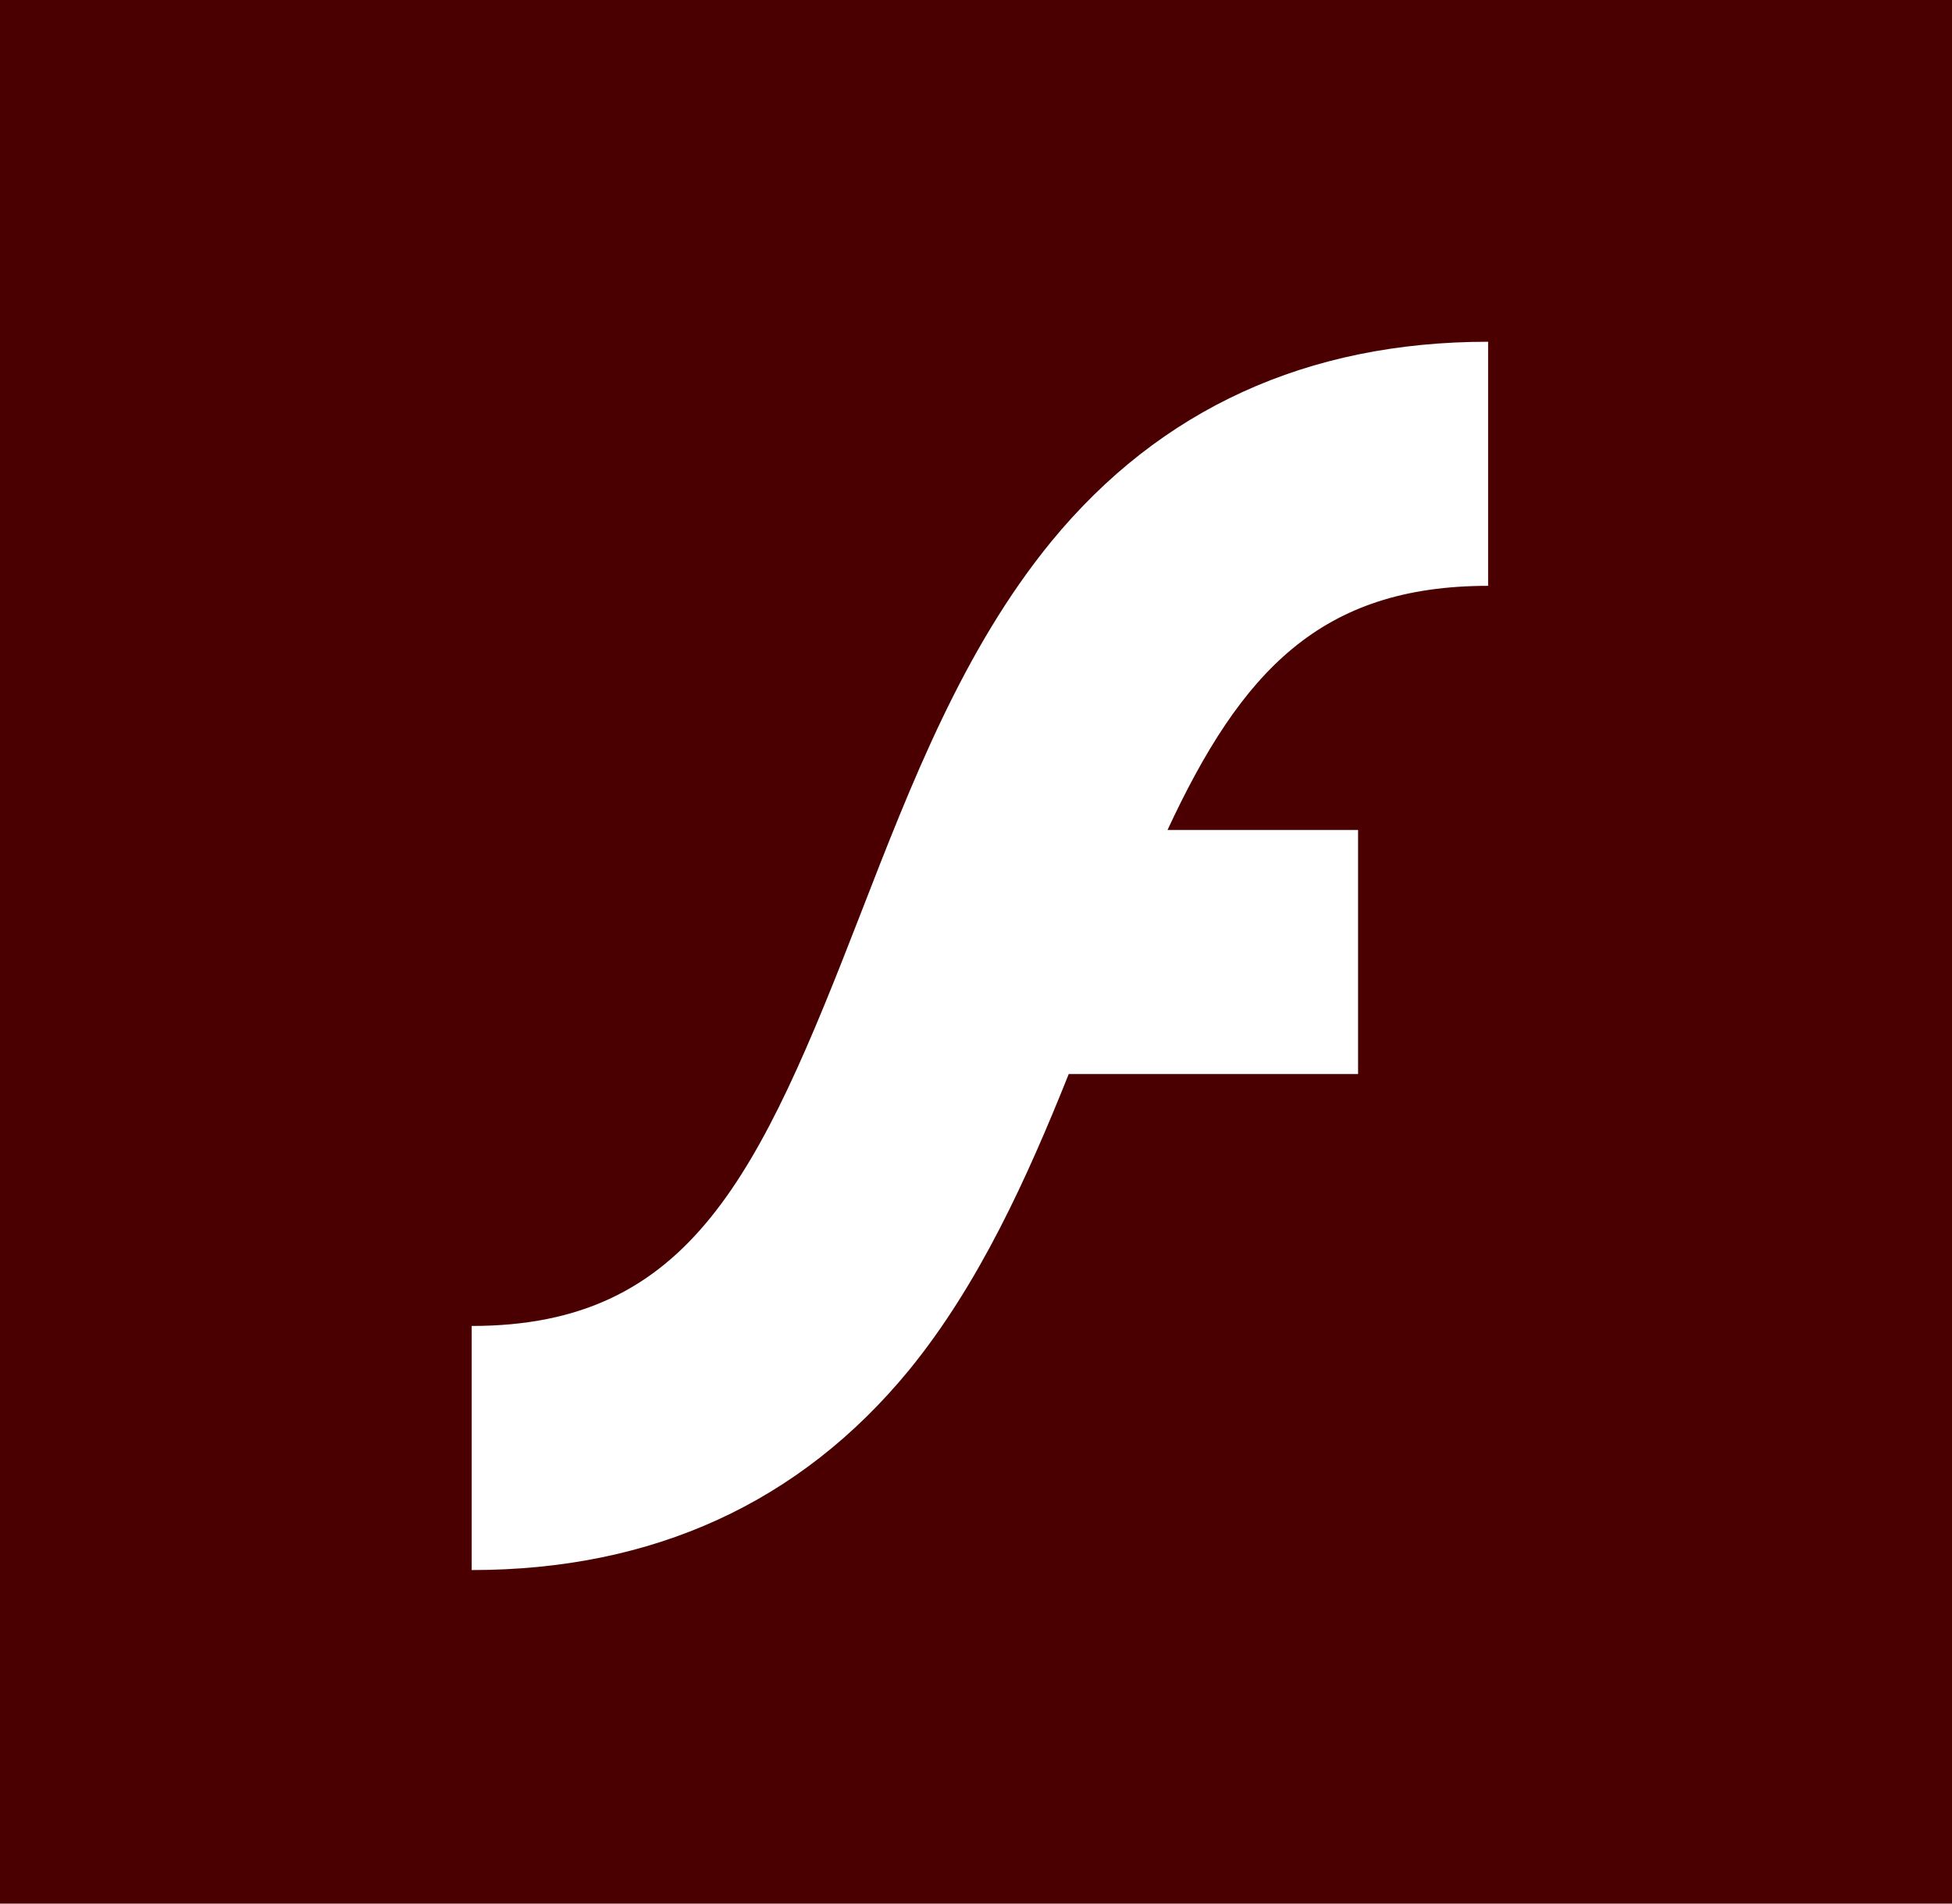
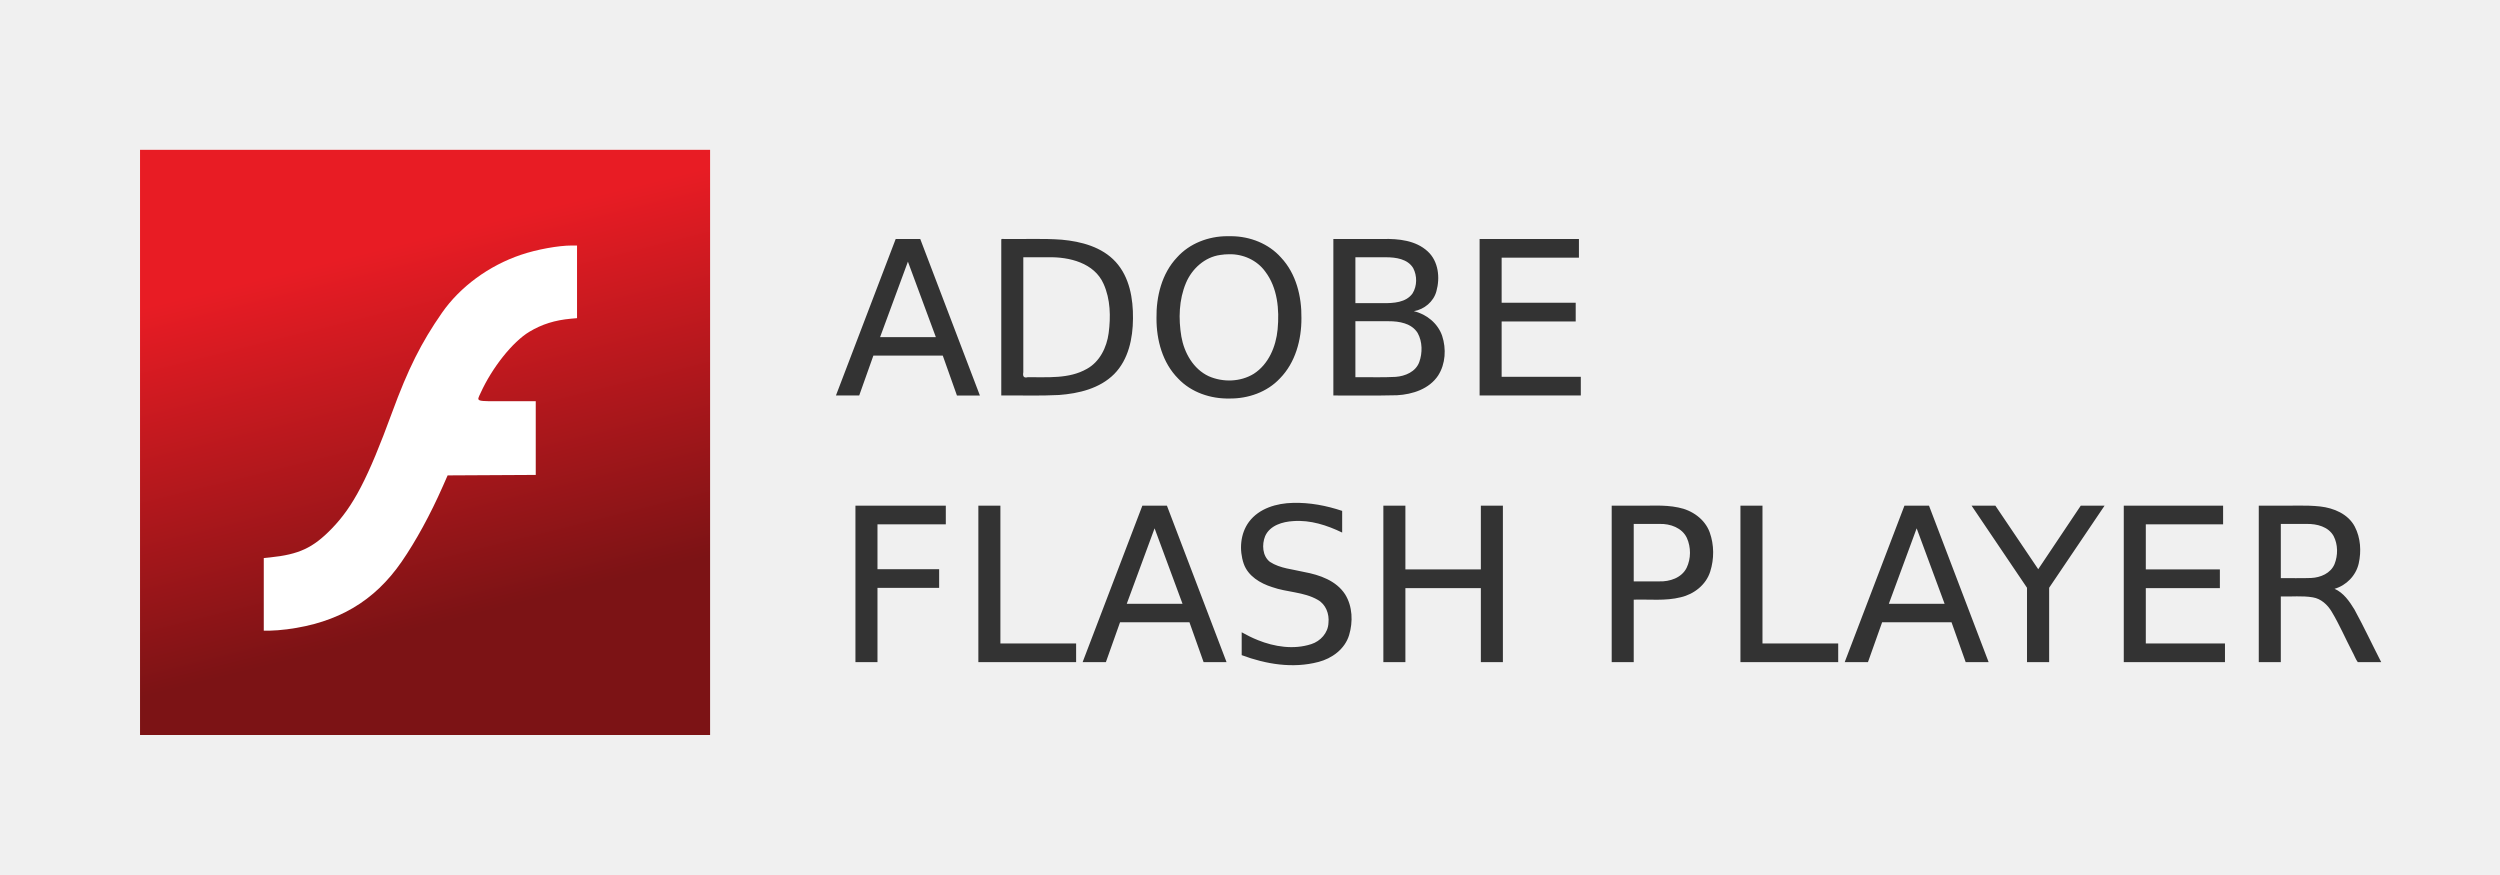
- <svg xmlns="http://www.w3.org/2000/svg" version="1.1" id="Calque_1" x="0px" y="0px" viewBox="0 0 499.9 487.4" style="enable-background:new 0 0 499.9 487.4;" xml:space="preserve">
-   <defs id="defs13">
- 	
- 	
- </defs>
-   <style type="text/css" id="style2">
- 	.st0{fill:#4A0000;}
- 	.st1{fill:#FFFFFF;}
- </style>
-   <g id="g2126">
-     <rect class="st0" width="499.9" height="487.4" id="rect4" x="0" y="0" style="fill:#4a0000;fill-opacity:1" />
-     <path class="st1" d="m 269.2,138.7 c -22.5,27.5 -35.8,61.8 -48.7,95 -26.1,67.3 -43.6,105.8 -99.7,105.8 V 402 c 46.4,0 84.1,-17.2 112,-51.2 17.9,-21.9 30.3,-49.3 40.9,-75.8 h 74.1 V 212.5 H 299 C 317.9,171.9 338.2,150 381.1,150 V 87.5 c -46.3,0 -84,17.2 -111.9,51.2" id="path6" style="fill:#ffffff;fill-opacity:1" />
+ <svg xmlns="http://www.w3.org/2000/svg" xmlns:xlink="http://www.w3.org/1999/xlink" width="1000" height="350">
+   <defs>
+     <linearGradient id="a">
+       <stop style="stop-color:#7c1315;stop-opacity:1" offset="0" />
+       <stop style="stop-color:#e81c24;stop-opacity:1" offset="1" />
+     </linearGradient>
+     <linearGradient xlink:href="#a" id="d" x1="1877.583" y1="914.461" x2="1734.319" y2="323.32" gradientUnits="userSpaceOnUse" gradientTransform="matrix(.24257 0 0 .249 -260.158 16.88)" />
+     <linearGradient id="b">
+       <stop style="stop-color:#e5e5e5;stop-opacity:1" offset="0" />
+       <stop style="stop-color:#fff;stop-opacity:1" offset="1" />
+     </linearGradient>
+     <linearGradient id="c">
+       <stop style="stop-color:#e5e5e5;stop-opacity:1" offset="0" />
+       <stop style="stop-color:#fff;stop-opacity:1" offset="1" />
+     </linearGradient>
+   </defs>
+   <rect style="fill:url(#d);fill-opacity:1;stroke:none;stroke-width:.246" width="228.023" height="234.07" x="56.013" y="59.93" ry="0" />
+   <path style="fill:#fff;fill-opacity:1;stroke:none;stroke-width:.246" d="M105.51 237.741v-14.514l2.423-.25c11.647-1.198 17.217-3.78 24.684-11.445 8.708-8.94 14.54-20.144 24.197-46.49 6.39-17.432 11.687-28.016 19.985-39.933 7.243-10.4 18.722-18.829 31.575-23.184 6.332-2.146 14.947-3.72 20.361-3.72h2.078V127.263l-2.423.217c-6.423.576-11.629 2.211-16.655 5.232-6.685 4.019-14.897 14.335-19.515 24.517-1.602 3.534-2.486 3.261 10.588 3.261h11.49v29.477l-17.625.095-17.624.096-1.938 4.398c-4.97 11.274-10.766 21.89-16.445 30.12-10.913 15.813-25.482 24.41-45.822 27.041-2.27.294-5.3.535-6.732.537l-2.603.003v-14.514z" />
+   <g aria-label="ADOBE FLASH PLAYER" style="font-style:normal;font-weight:400;font-size:40px;line-height:1.25;font-family:sans-serif;letter-spacing:0;word-spacing:0;fill:#333;fill-opacity:1;stroke:none">
+     <path style="font-size:85.333px;fill:#333" d="m400.229 29.719-23.854 62.48h9.307c1.888-5.32 3.778-10.64 5.668-15.959h27.76l5.665 15.96h9.182l-23.86-62.608h-9.82zm16.109 39.123h-22.3l11.128-30.182 11.172 30.182zM442.51 29.791v62.408c7.698-.097 15.407.216 23.098-.2 7.902-.595 16.297-2.582 22.066-8.378 5.736-5.802 7.47-14.295 7.52-22.189.09-7.973-1.365-16.587-6.922-22.67-5.472-5.99-13.782-8.181-21.598-8.885-7.476-.558-14.984-.169-22.474-.285-.474.125-1.56-.256-1.69.199zm18.78 7.117c8.41-.195 18.453 2.244 22.155 10.675 2.759 6.131 2.87 13.125 2.013 19.69-.762 5.668-3.544 11.444-8.722 14.284-7.156 4.082-15.697 3.242-23.649 3.328-1.693.439-2.032-.477-1.763-2V36.908h9.965zM532.809 28.477c-7.423.034-14.95 2.866-19.968 8.453-6.148 6.486-8.385 15.697-8.246 24.43-.02 8.672 2.415 17.772 8.665 24.061 5.25 5.566 13.025 8.143 20.567 7.985 7.414.08 15.008-2.548 20.138-8.037 6.209-6.328 8.64-15.418 8.607-24.096.124-8.662-2.096-17.783-8.152-24.244-4.945-5.587-12.396-8.475-19.774-8.546a35.78 35.78 0 0 0-1.837-.006zm.816 7.222c5.58-.135 11.174 2.36 14.465 6.922 4.958 6.521 5.703 15.225 4.956 23.151-.656 6.85-3.603 13.947-9.564 17.763-5.332 3.27-12.333 3.453-18.003.95-6.146-2.873-9.792-9.356-10.934-15.841-1.192-7.132-.993-14.743 1.848-21.48 2.369-5.637 7.503-10.342 13.717-11.182 1.16-.196 2.339-.272 3.515-.283zM575.342 29.791v62.408c8.495-.065 16.996.131 25.487-.1 6.177-.346 12.883-2.499 16.435-7.91 2.974-4.639 3.284-10.694 1.595-15.851-1.712-4.993-6.238-8.688-11.324-9.858 4.177-.732 7.9-3.8 9.017-7.951 1.53-5.409.866-11.993-3.47-15.969-4.757-4.413-11.639-5.097-17.841-4.968h-19.9zm21.072 7.117c3.914.002 8.645.655 10.856 4.324 1.626 3.088 1.61 7.148-.252 10.133-2.608 3.685-7.646 3.933-11.804 3.895h-11.056V36.908h12.256zm1.043 25.582c4.219-.015 9.218.813 11.611 4.723 1.933 3.477 1.95 7.974.635 11.624-1.41 3.877-5.642 5.645-9.488 5.913-5.343.302-10.706.054-16.057.135V62.49h13.299zM633.842 29.791v62.408h40.482v-7.482h-31.666V62.574h29.625v-7.482h-29.625V37.074h30.916v-7.482h-39.732zM384.176 136.459v62.406h8.814v-29.707h24.668v-7.482H392.99V143.74h27.334v-7.48h-36.148zM433.342 136.459v62.406h39.107v-7.48h-30.29V136.26h-8.817zM498.896 136.387l-23.853 62.478h9.307l5.666-15.957h27.76l5.667 15.957h9.182c-7.955-20.868-15.908-41.737-23.861-62.605h-9.819zm16.108 39.123h-22.3l11.13-30.184 11.17 30.184zM559.197 135.152c-6.498.13-13.54 2.155-17.594 7.57-3.522 4.736-3.987 11.3-2.11 16.782 1.737 4.933 6.582 7.823 11.329 9.322 5.966 2.137 12.688 1.893 18.24 5.09 3.266 1.777 4.73 5.68 4.319 9.25-.135 3.987-3.193 7.321-6.895 8.491-6.988 2.275-14.696 1.078-21.401-1.63-2.206-.888-4.337-1.95-6.41-3.115v9.145c9.688 3.626 20.48 5.418 30.64 2.734 5.464-1.38 10.628-5.161 12.32-10.72 1.608-5.327 1.408-11.508-1.584-16.325-3.565-5.516-10.207-7.795-16.363-8.938-4.619-1.115-9.628-1.403-13.694-4.042-3.088-2.365-3.28-7.004-1.932-10.333 1.928-4.298 6.964-5.757 11.306-6 6.808-.5 13.45 1.67 19.497 4.59v-8.67c-6.324-2.116-12.977-3.386-19.668-3.2zM595.342 136.459v62.406h8.816V169.24h30.184v29.625h8.816V136.26h-8.816v25.5h-30.184v-25.5h-8.816zM686.676 136.459v62.406h8.814v-25c6.262-.197 12.657.595 18.8-.959 5.3-1.217 10.134-4.989 11.796-10.28 1.61-5.046 1.594-10.687-.205-15.683-1.944-5.349-7.117-8.907-12.57-9.95-5.862-1.237-11.895-.555-17.836-.733h-8.8zm19.195 7.115c4.234-.13 8.962 1.557 10.867 5.576 1.688 3.746 1.689 8.294-.1 12.007-2.006 3.997-6.751 5.543-10.967 5.394h-10.18v-22.977h10.38zM738.176 136.459v62.406h39.107v-7.48H746.99V136.26h-8.814zM803.729 136.387l-23.854 62.478h9.307c1.888-5.319 3.778-10.638 5.668-15.957h27.76l5.665 15.957h9.182l-23.86-62.605h-9.82zm16.109 39.123h-22.3l11.128-30.184 11.172 30.184zM830.834 136.57l21.967 32.534v29.761h8.857v-29.761c7.393-10.948 14.784-21.897 22.178-32.844h-9.527l-17.018 25.422c-5.715-8.474-11.428-16.95-17.145-25.422h-9.523l.112.165zM891.51 136.459v62.406h40.48v-7.48h-31.666V169.24h29.625v-7.48h-29.625v-18.02h30.916v-7.48h-39.73zM945.51 136.459v62.406h8.814v-26.29c4.254.153 8.563-.358 12.777.362 3.261.506 5.907 2.934 7.566 5.723 3.116 5.186 5.505 10.772 8.302 16.132.748 1.31 1.289 2.952 2.156 4.073h9.365c-3.608-7.016-6.948-14.177-10.734-21.095-1.99-3.253-4.33-6.653-7.932-8.25 4.725-1.352 8.561-5.301 9.658-10.106 1.1-4.894.77-10.298-1.583-14.789-2.663-5.043-8.404-7.426-13.818-8.037-5.832-.642-11.718-.194-17.572-.328h-7zm19.195 7.115c4.035-.062 8.637 1.065 10.748 4.858 1.77 3.417 1.749 7.699.373 11.177-1.539 3.721-5.604 5.413-9.361 5.583-4.044.156-8.095.025-12.14.068v-21.686h10.38z" transform="translate(-42 66)" />
  </g>
</svg>
